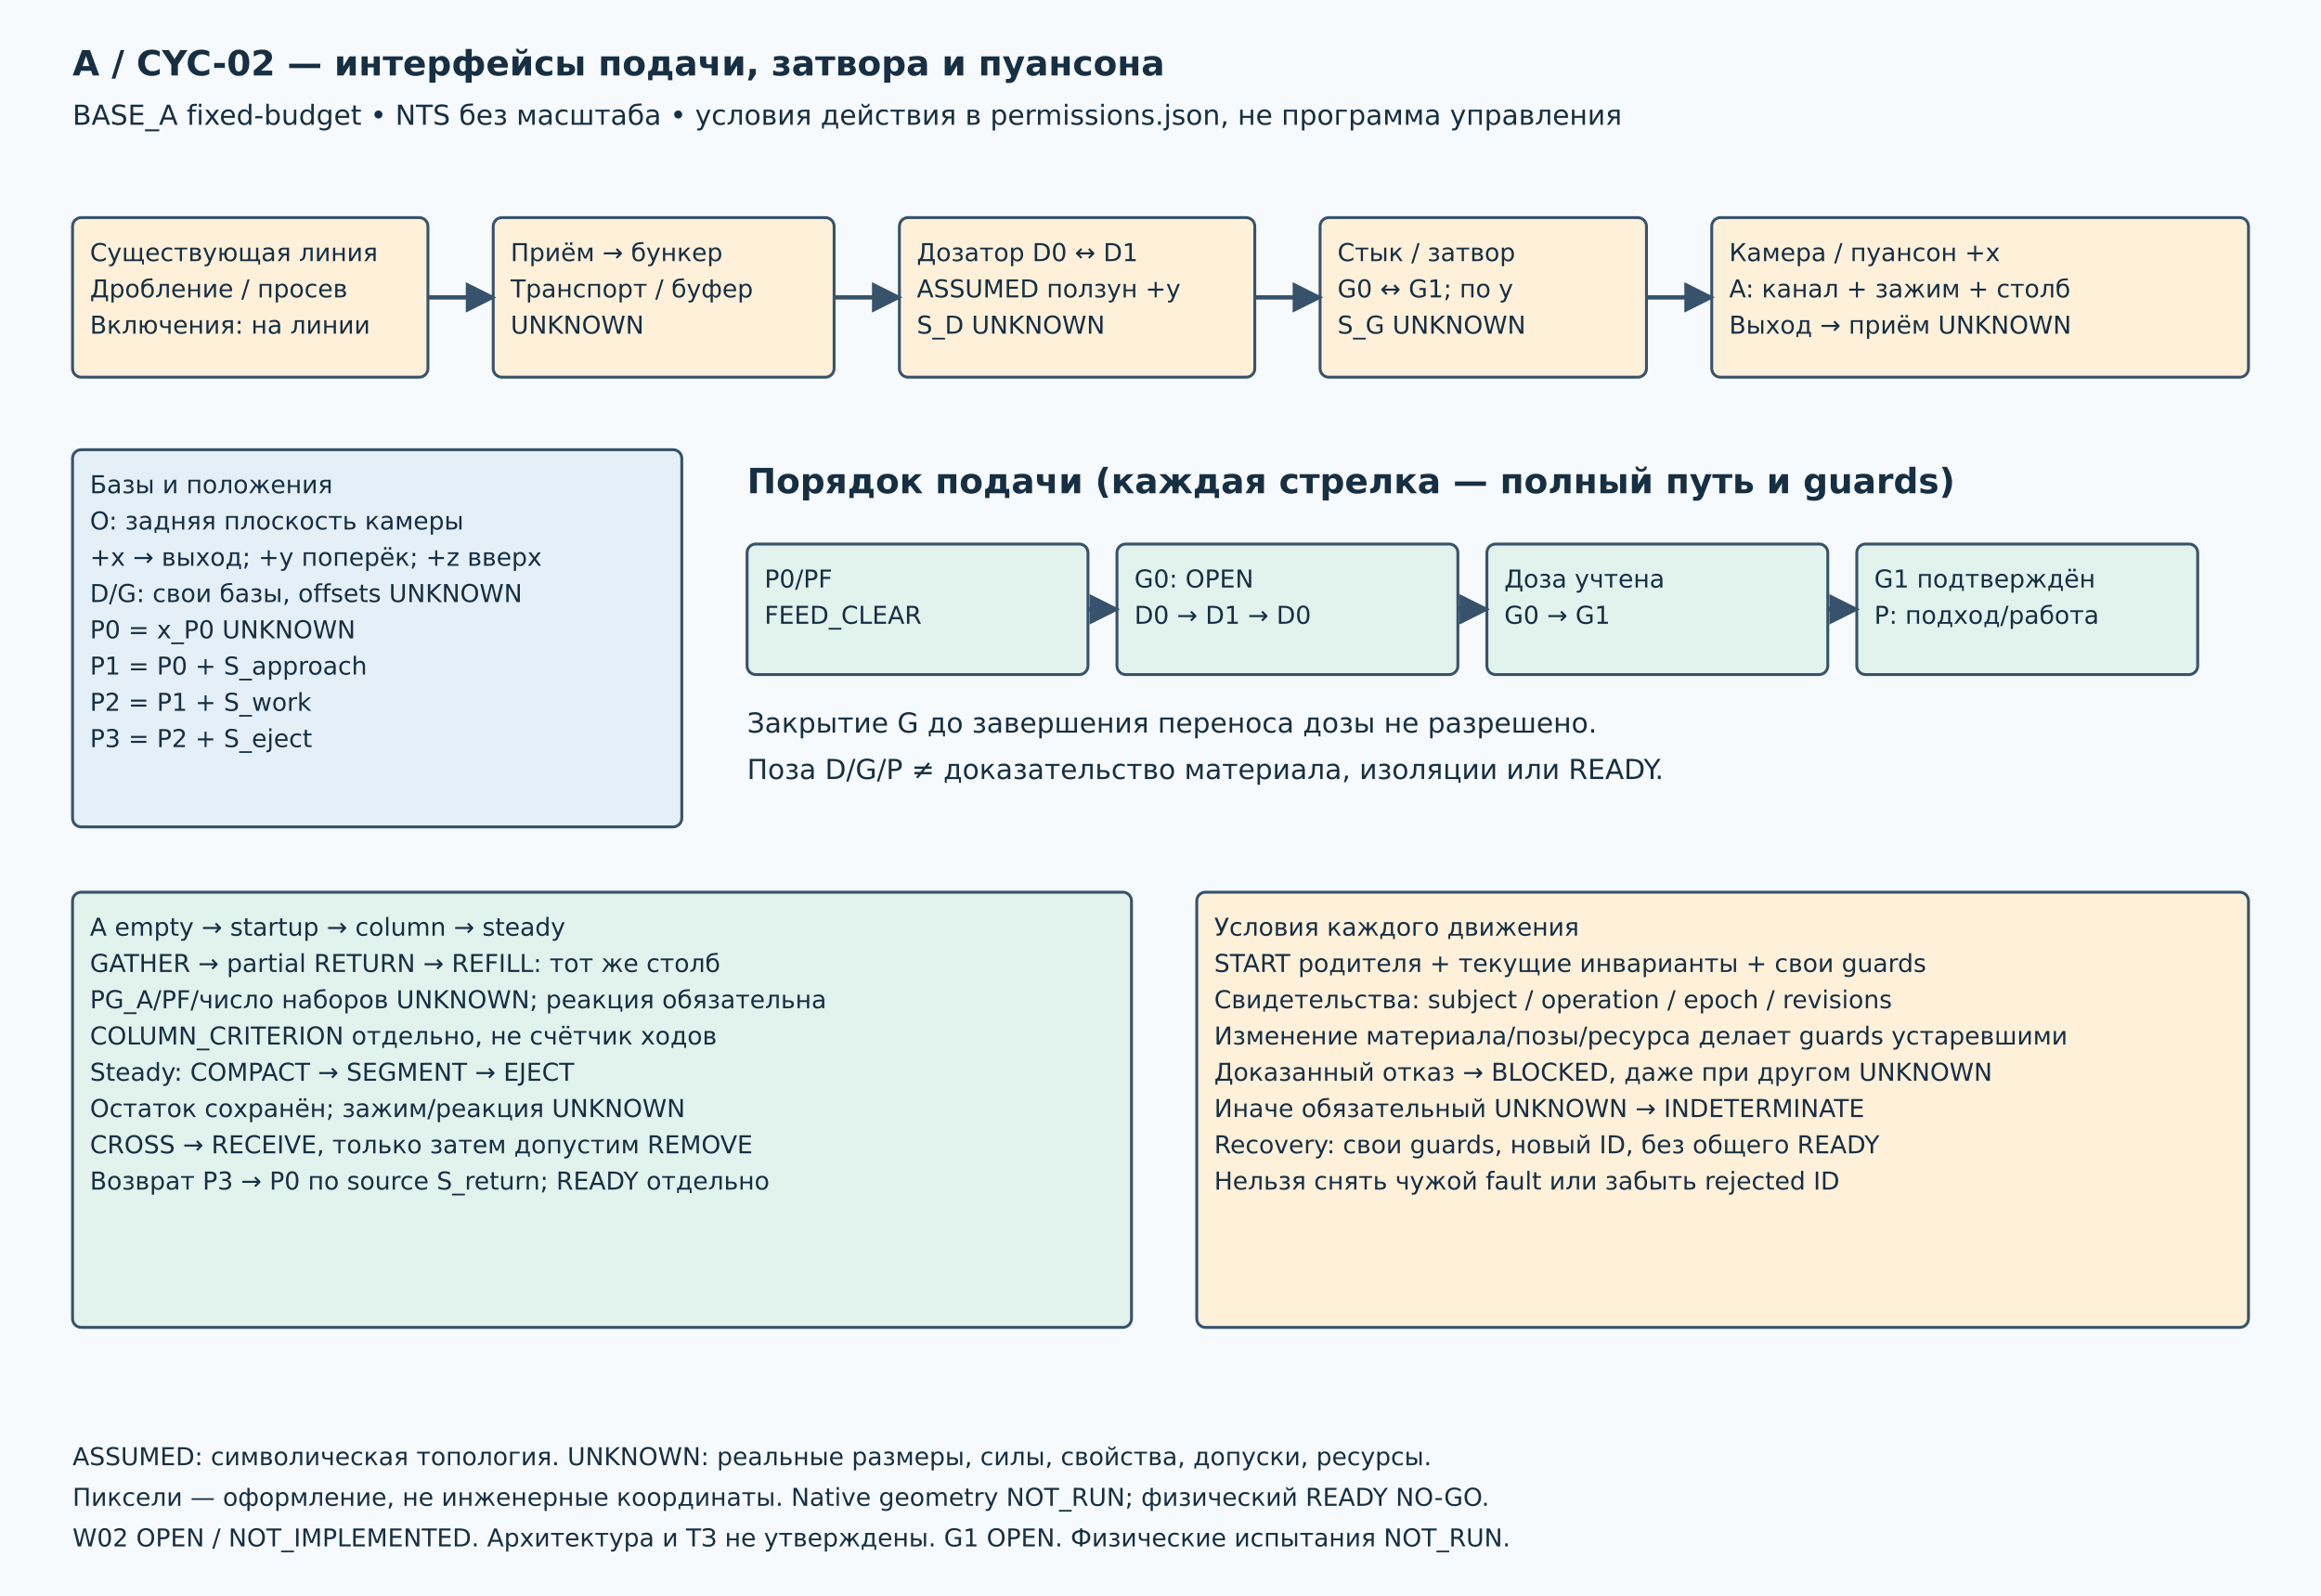
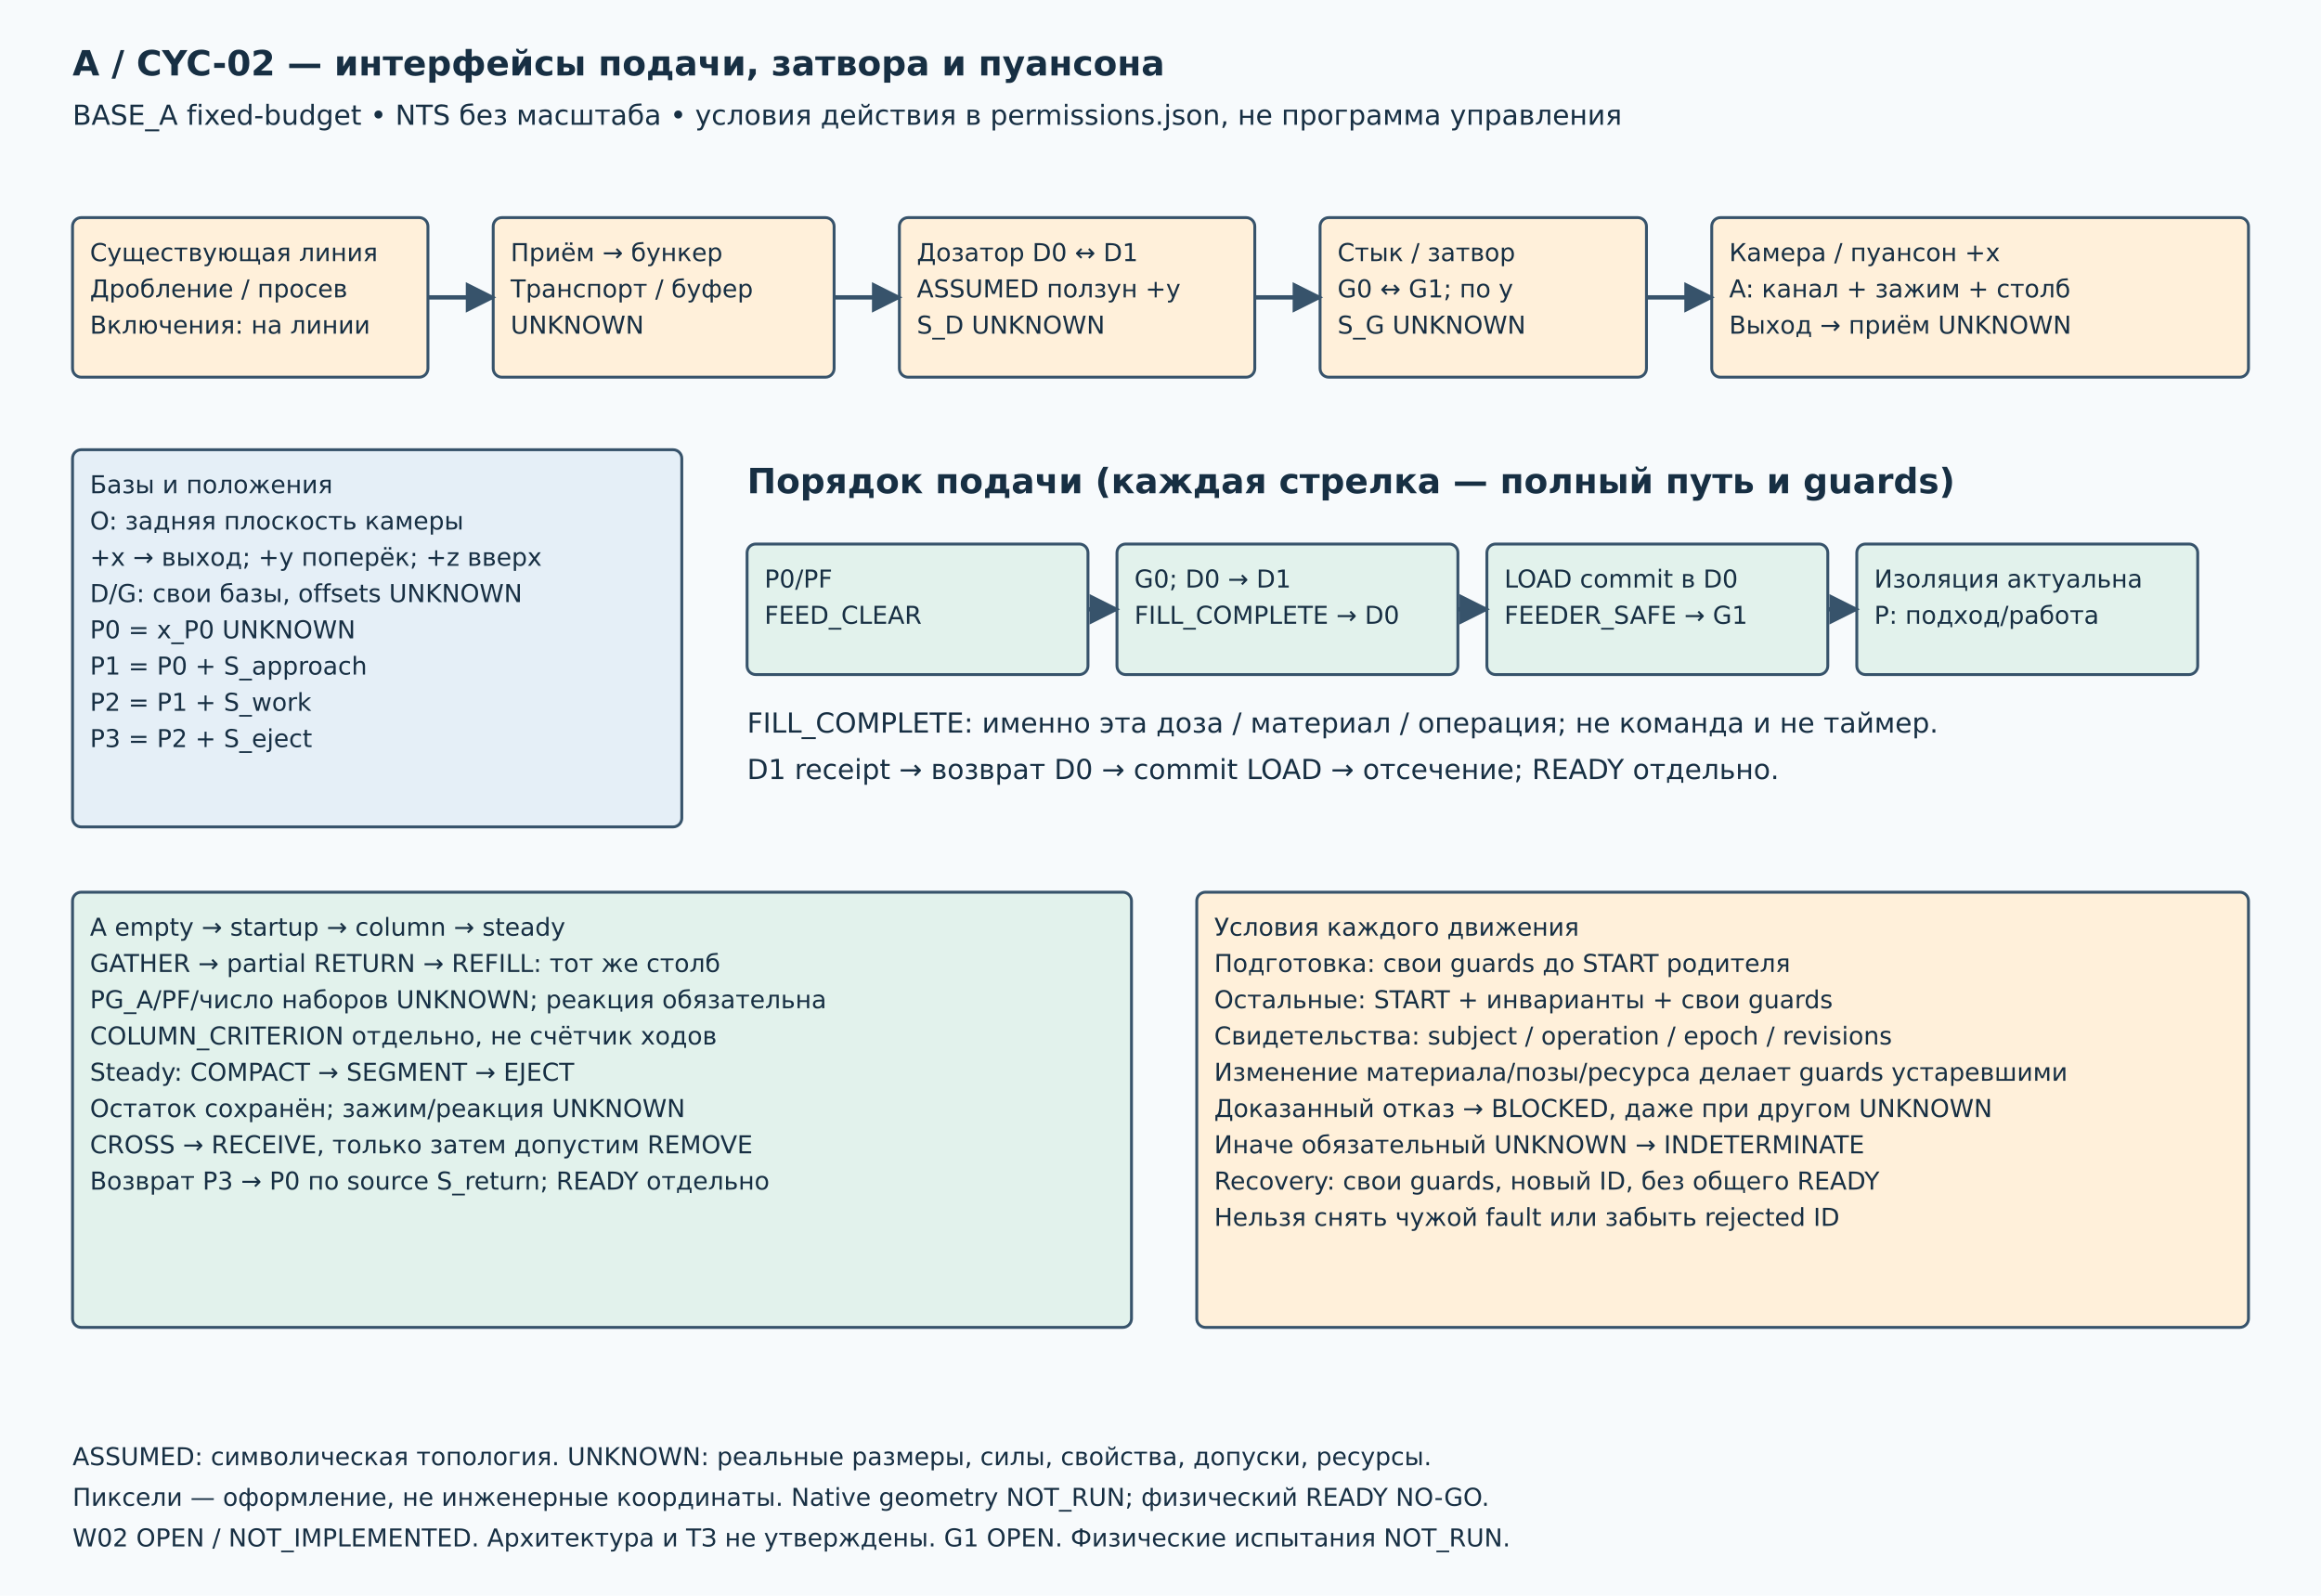
<svg xmlns="http://www.w3.org/2000/svg" viewBox="0 0 1600 1100" role="img">
  <defs>
    <marker id="arrow" viewBox="0 0 10 10" refX="9" refY="5" markerWidth="7" markerHeight="7" orient="auto-start-reverse">
      <path d="M 0 0 L 10 5 L 0 10 z" fill="#37536b" />
    </marker>
  </defs>
  <rect width="1600" height="1100" fill="#f7fafc" />
  <style>text{font-family:DejaVu Sans,sans-serif;fill:#172f43} .t{font-size:19px} .h{font-size:24px;font-weight:bold} .s{font-size:17px} .line{stroke:#37536b;stroke-width:3;fill:none;marker-end:url(#arrow)} .dash{stroke-dasharray:9 6}</style>
  <text x="50" y="52" class="h">A / CYC-02 — интерфейсы подачи, затвора и пуансона</text>
  <text x="50" y="86" class="t">BASE_A fixed-budget • NTS без масштаба • условия действия в permissions.json, не программа управления</text>
  <rect x="50" y="150" width="245" height="110" rx="6" fill="#fff0da" stroke="#37536b" stroke-width="2" />
  <text x="62" y="180" class="s">Существующая линия</text>
  <text x="62" y="205" class="s">Дробление / просев</text>
  <text x="62" y="230" class="s">Включения: на линии</text>
  <rect x="340" y="150" width="235" height="110" rx="6" fill="#fff0da" stroke="#37536b" stroke-width="2" />
  <text x="352" y="180" class="s">Приём → бункер</text>
  <text x="352" y="205" class="s">Транспорт / буфер</text>
  <text x="352" y="230" class="s">UNKNOWN</text>
  <rect x="620" y="150" width="245" height="110" rx="6" fill="#fff0da" stroke="#37536b" stroke-width="2" />
  <text x="632" y="180" class="s">Дозатор D0 ↔ D1</text>
  <text x="632" y="205" class="s">ASSUMED ползун +y</text>
  <text x="632" y="230" class="s">S_D UNKNOWN</text>
  <rect x="910" y="150" width="225" height="110" rx="6" fill="#fff0da" stroke="#37536b" stroke-width="2" />
  <text x="922" y="180" class="s">Стык / затвор</text>
  <text x="922" y="205" class="s">G0 ↔ G1; по y</text>
  <text x="922" y="230" class="s">S_G UNKNOWN</text>
  <rect x="1180" y="150" width="370" height="110" rx="6" fill="#fff0da" stroke="#37536b" stroke-width="2" />
  <text x="1192" y="180" class="s">Камера / пуансон +x</text>
  <text x="1192" y="205" class="s">A: канал + зажим + столб</text>
  <text x="1192" y="230" class="s">Выход → приём UNKNOWN</text>
  <path d="M295,205 L340,205" class="line" />
  <path d="M575,205 L620,205" class="line" />
  <path d="M865,205 L910,205" class="line" />
  <path d="M1135,205 L1180,205" class="line" />
  <rect x="50" y="310" width="420" height="260" rx="6" fill="#e5eff7" stroke="#37536b" stroke-width="2" />
  <text x="62" y="340" class="s">Базы и положения</text>
  <text x="62" y="365" class="s">O: задняя плоскость камеры</text>
  <text x="62" y="390" class="s">+x → выход; +y поперёк; +z вверх</text>
  <text x="62" y="415" class="s">D/G: свои базы, offsets UNKNOWN</text>
  <text x="62" y="440" class="s">P0 = x_P0 UNKNOWN</text>
  <text x="62" y="465" class="s">P1 = P0 + S_approach</text>
  <text x="62" y="490" class="s">P2 = P1 + S_work</text>
  <text x="62" y="515" class="s">P3 = P2 + S_eject</text>
  <text x="515" y="340" class="h">Порядок подачи (каждая стрелка — полный путь и guards)</text>
  <rect x="515" y="375" width="235" height="90" rx="6" fill="#e2f2ec" stroke="#37536b" stroke-width="2" />
  <text x="527" y="405" class="s">P0/PF</text>
  <text x="527" y="430" class="s">FEED_CLEAR</text>
  <rect x="770" y="375" width="235" height="90" rx="6" fill="#e2f2ec" stroke="#37536b" stroke-width="2" />
-   <text x="782" y="405" class="s">G0: OPEN</text>
-   <text x="782" y="430" class="s">D0 → D1 → D0</text>
+   <text x="782" y="405" class="s">G0; D0 → D1</text>
+   <text x="782" y="430" class="s">FILL_COMPLETE → D0</text>
  <rect x="1025" y="375" width="235" height="90" rx="6" fill="#e2f2ec" stroke="#37536b" stroke-width="2" />
-   <text x="1037" y="405" class="s">Доза учтена</text>
-   <text x="1037" y="430" class="s">G0 → G1</text>
+   <text x="1037" y="405" class="s">LOAD commit в D0</text>
+   <text x="1037" y="430" class="s">FEEDER_SAFE → G1</text>
  <rect x="1280" y="375" width="235" height="90" rx="6" fill="#e2f2ec" stroke="#37536b" stroke-width="2" />
-   <text x="1292" y="405" class="s">G1 подтверждён</text>
+   <text x="1292" y="405" class="s">Изоляция актуальна</text>
  <text x="1292" y="430" class="s">P: подход/работа</text>
  <path d="M750,420 L770,420" class="line" />
  <path d="M1005,420 L1025,420" class="line" />
  <path d="M1260,420 L1280,420" class="line" />
-   <text x="515" y="505" class="t">Закрытие G до завершения переноса дозы не разрешено.</text>
-   <text x="515" y="537" class="t">Поза D/G/P ≠ доказательство материала, изоляции или READY.</text>
+   <text x="515" y="505" class="t">FILL_COMPLETE: именно эта доза / материал / операция; не команда и не таймер.</text>
+   <text x="515" y="537" class="t">D1 receipt → возврат D0 → commit LOAD → отсечение; READY отдельно.</text>
  <rect x="50" y="615" width="730" height="300" rx="6" fill="#e2f2ec" stroke="#37536b" stroke-width="2" />
  <text x="62" y="645" class="s">A empty → startup → column → steady</text>
  <text x="62" y="670" class="s">GATHER → partial RETURN → REFILL: тот же столб</text>
  <text x="62" y="695" class="s">PG_A/PF/число наборов UNKNOWN; реакция обязательна</text>
  <text x="62" y="720" class="s">COLUMN_CRITERION отдельно, не счётчик ходов</text>
  <text x="62" y="745" class="s">Steady: COMPACT → SEGMENT → EJECT</text>
  <text x="62" y="770" class="s">Остаток сохранён; зажим/реакция UNKNOWN</text>
  <text x="62" y="795" class="s">CROSS → RECEIVE, только затем допустим REMOVE</text>
  <text x="62" y="820" class="s">Возврат P3 → P0 по source S_return; READY отдельно</text>
  <rect x="825" y="615" width="725" height="300" rx="6" fill="#fff0da" stroke="#37536b" stroke-width="2" />
  <text x="837" y="645" class="s">Условия каждого движения</text>
-   <text x="837" y="670" class="s">START родителя + текущие инварианты + свои guards</text>
-   <text x="837" y="695" class="s">Свидетельства: subject / operation / epoch / revisions</text>
-   <text x="837" y="720" class="s">Изменение материала/позы/ресурса делает guards устаревшими</text>
-   <text x="837" y="745" class="s">Доказанный отказ → BLOCKED, даже при другом UNKNOWN</text>
-   <text x="837" y="770" class="s">Иначе обязательный UNKNOWN → INDETERMINATE</text>
-   <text x="837" y="795" class="s">Recovery: свои guards, новый ID, без общего READY</text>
-   <text x="837" y="820" class="s">Нельзя снять чужой fault или забыть rejected ID</text>
+   <text x="837" y="670" class="s">Подготовка: свои guards до START родителя</text>
+   <text x="837" y="695" class="s">Остальные: START + инварианты + свои guards</text>
+   <text x="837" y="720" class="s">Свидетельства: subject / operation / epoch / revisions</text>
+   <text x="837" y="745" class="s">Изменение материала/позы/ресурса делает guards устаревшими</text>
+   <text x="837" y="770" class="s">Доказанный отказ → BLOCKED, даже при другом UNKNOWN</text>
+   <text x="837" y="795" class="s">Иначе обязательный UNKNOWN → INDETERMINATE</text>
+   <text x="837" y="820" class="s">Recovery: свои guards, новый ID, без общего READY</text>
+   <text x="837" y="845" class="s">Нельзя снять чужой fault или забыть rejected ID</text>
  <text x="50" y="1010" class="s">ASSUMED: символическая топология. UNKNOWN: реальные размеры, силы, свойства, допуски, ресурсы.</text>
  <text x="50" y="1038" class="s">Пиксели — оформление, не инженерные координаты. Native geometry NOT_RUN; физический READY NO-GO.</text>
  <text x="50" y="1066" class="s">W02 OPEN / NOT_IMPLEMENTED. Архитектура и ТЗ не утверждены. G1 OPEN. Физические испытания NOT_RUN.</text>
</svg>
